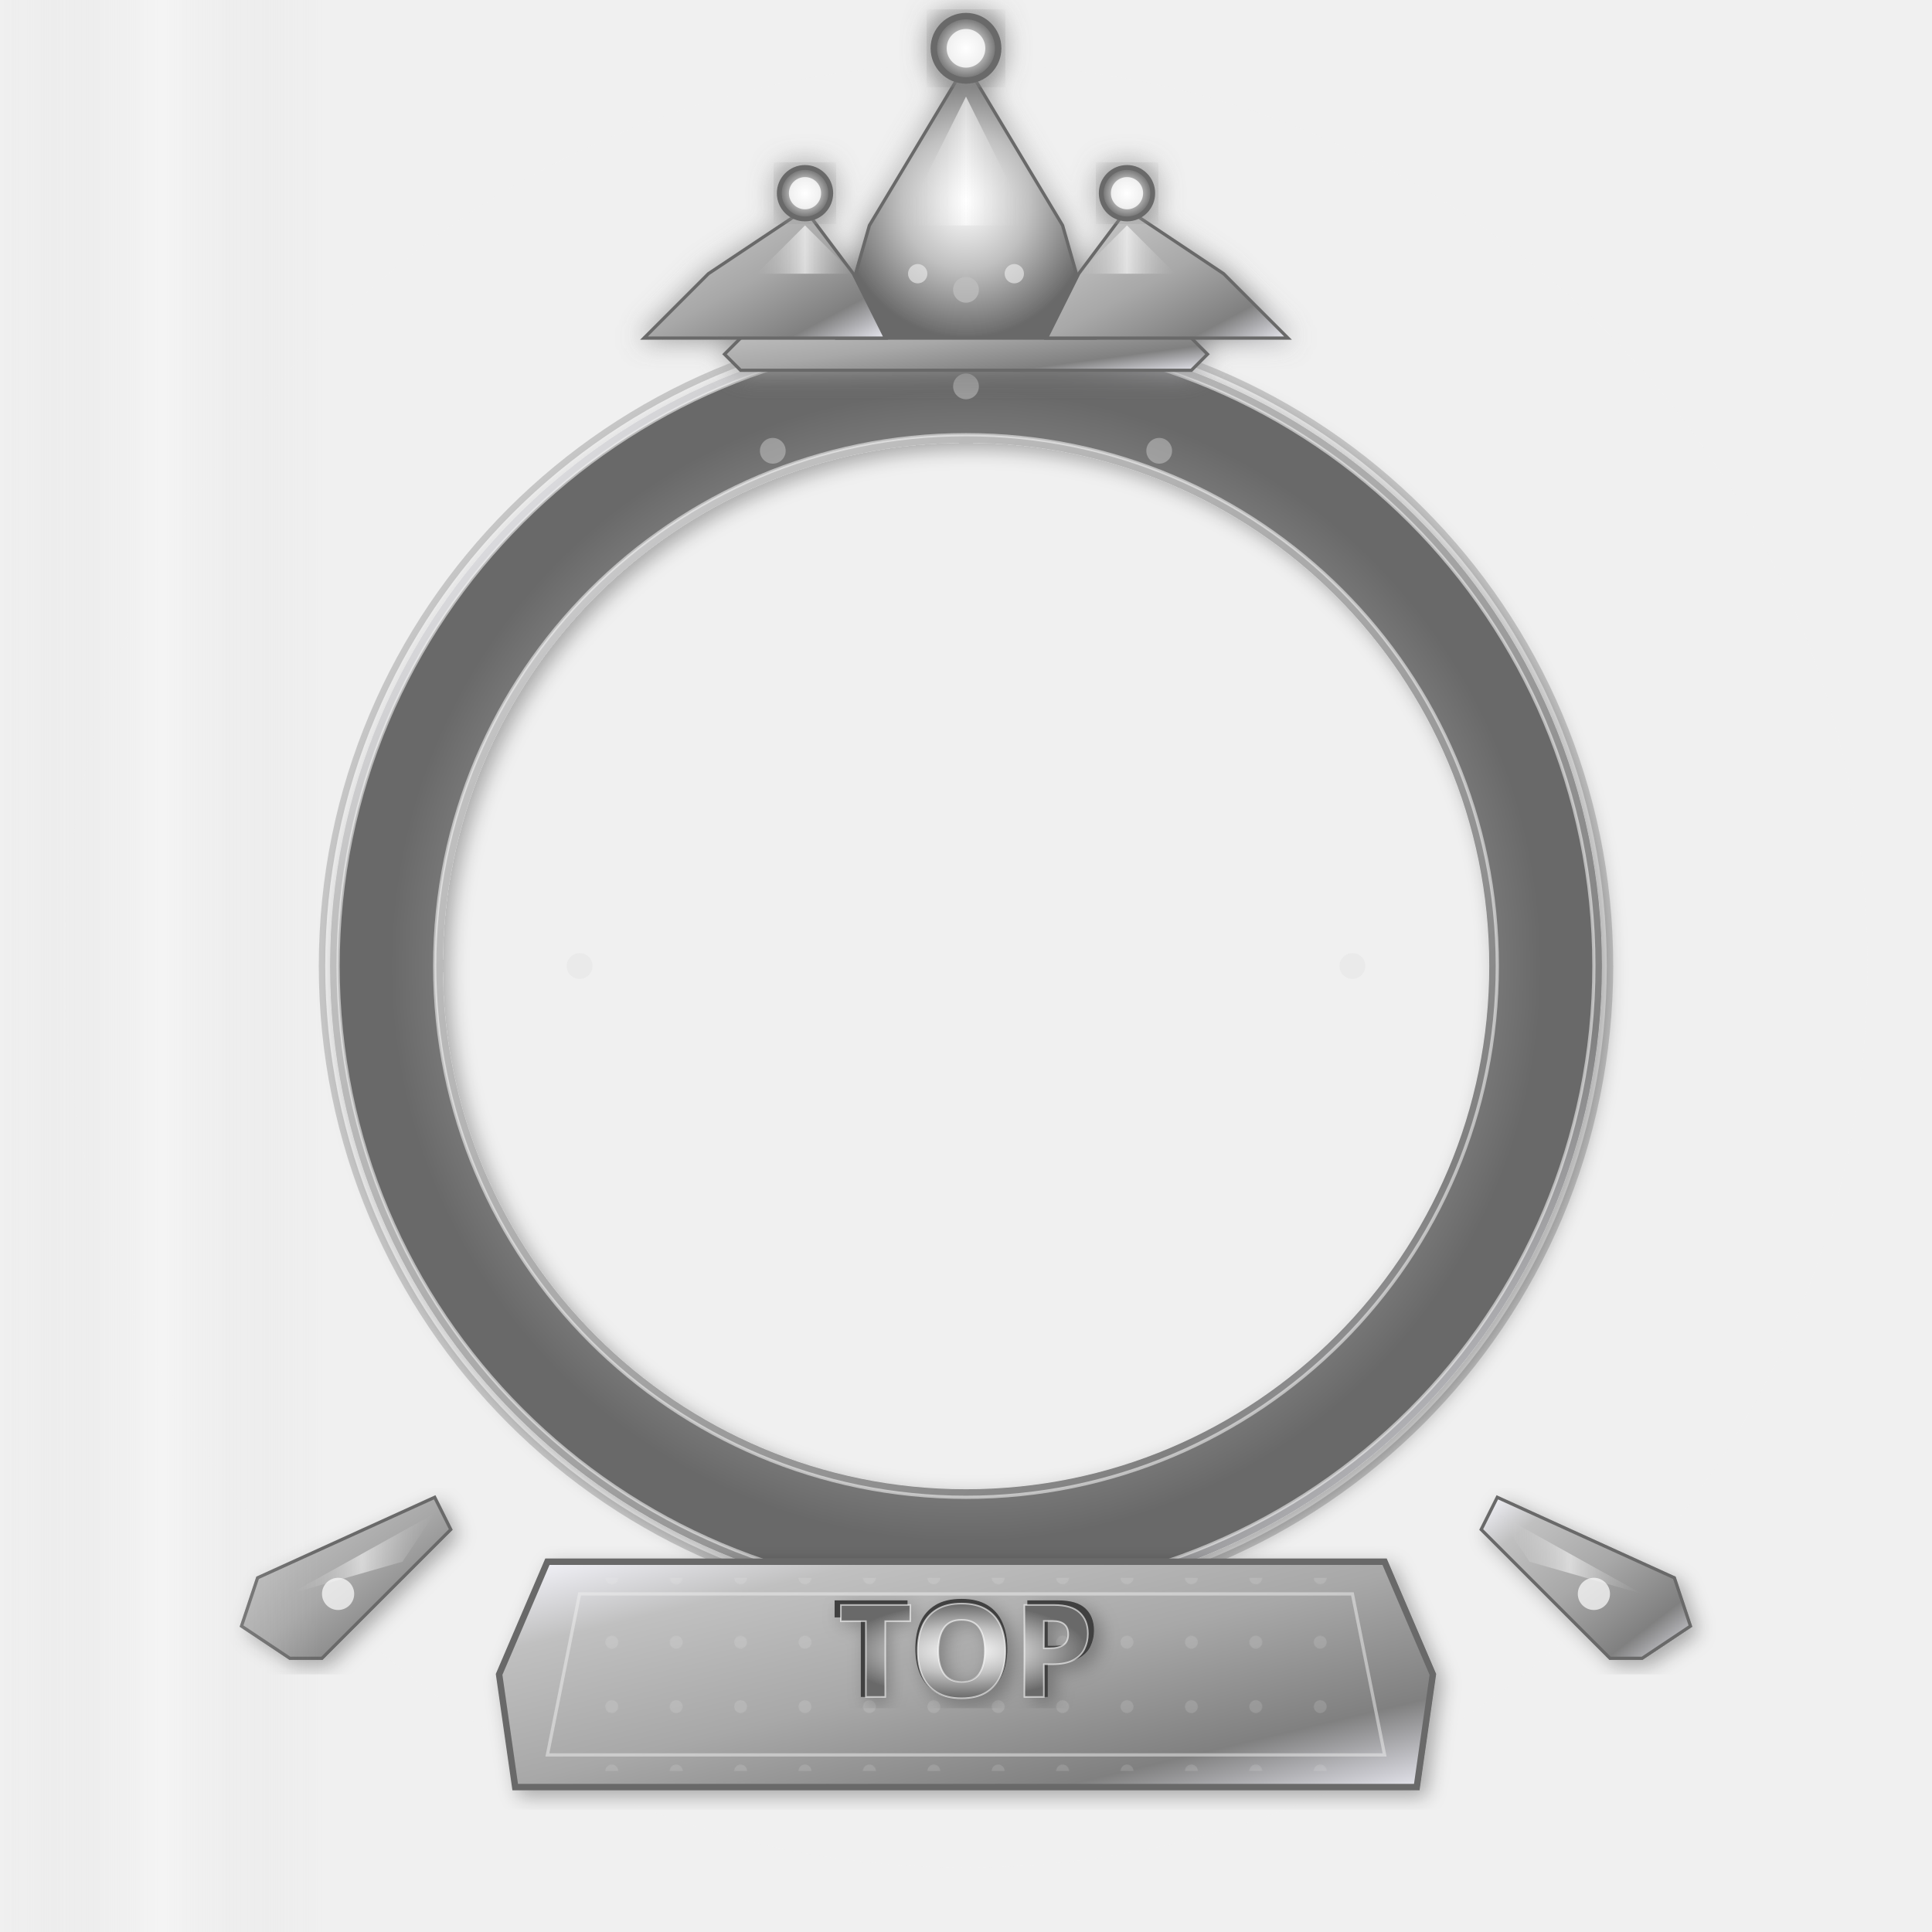
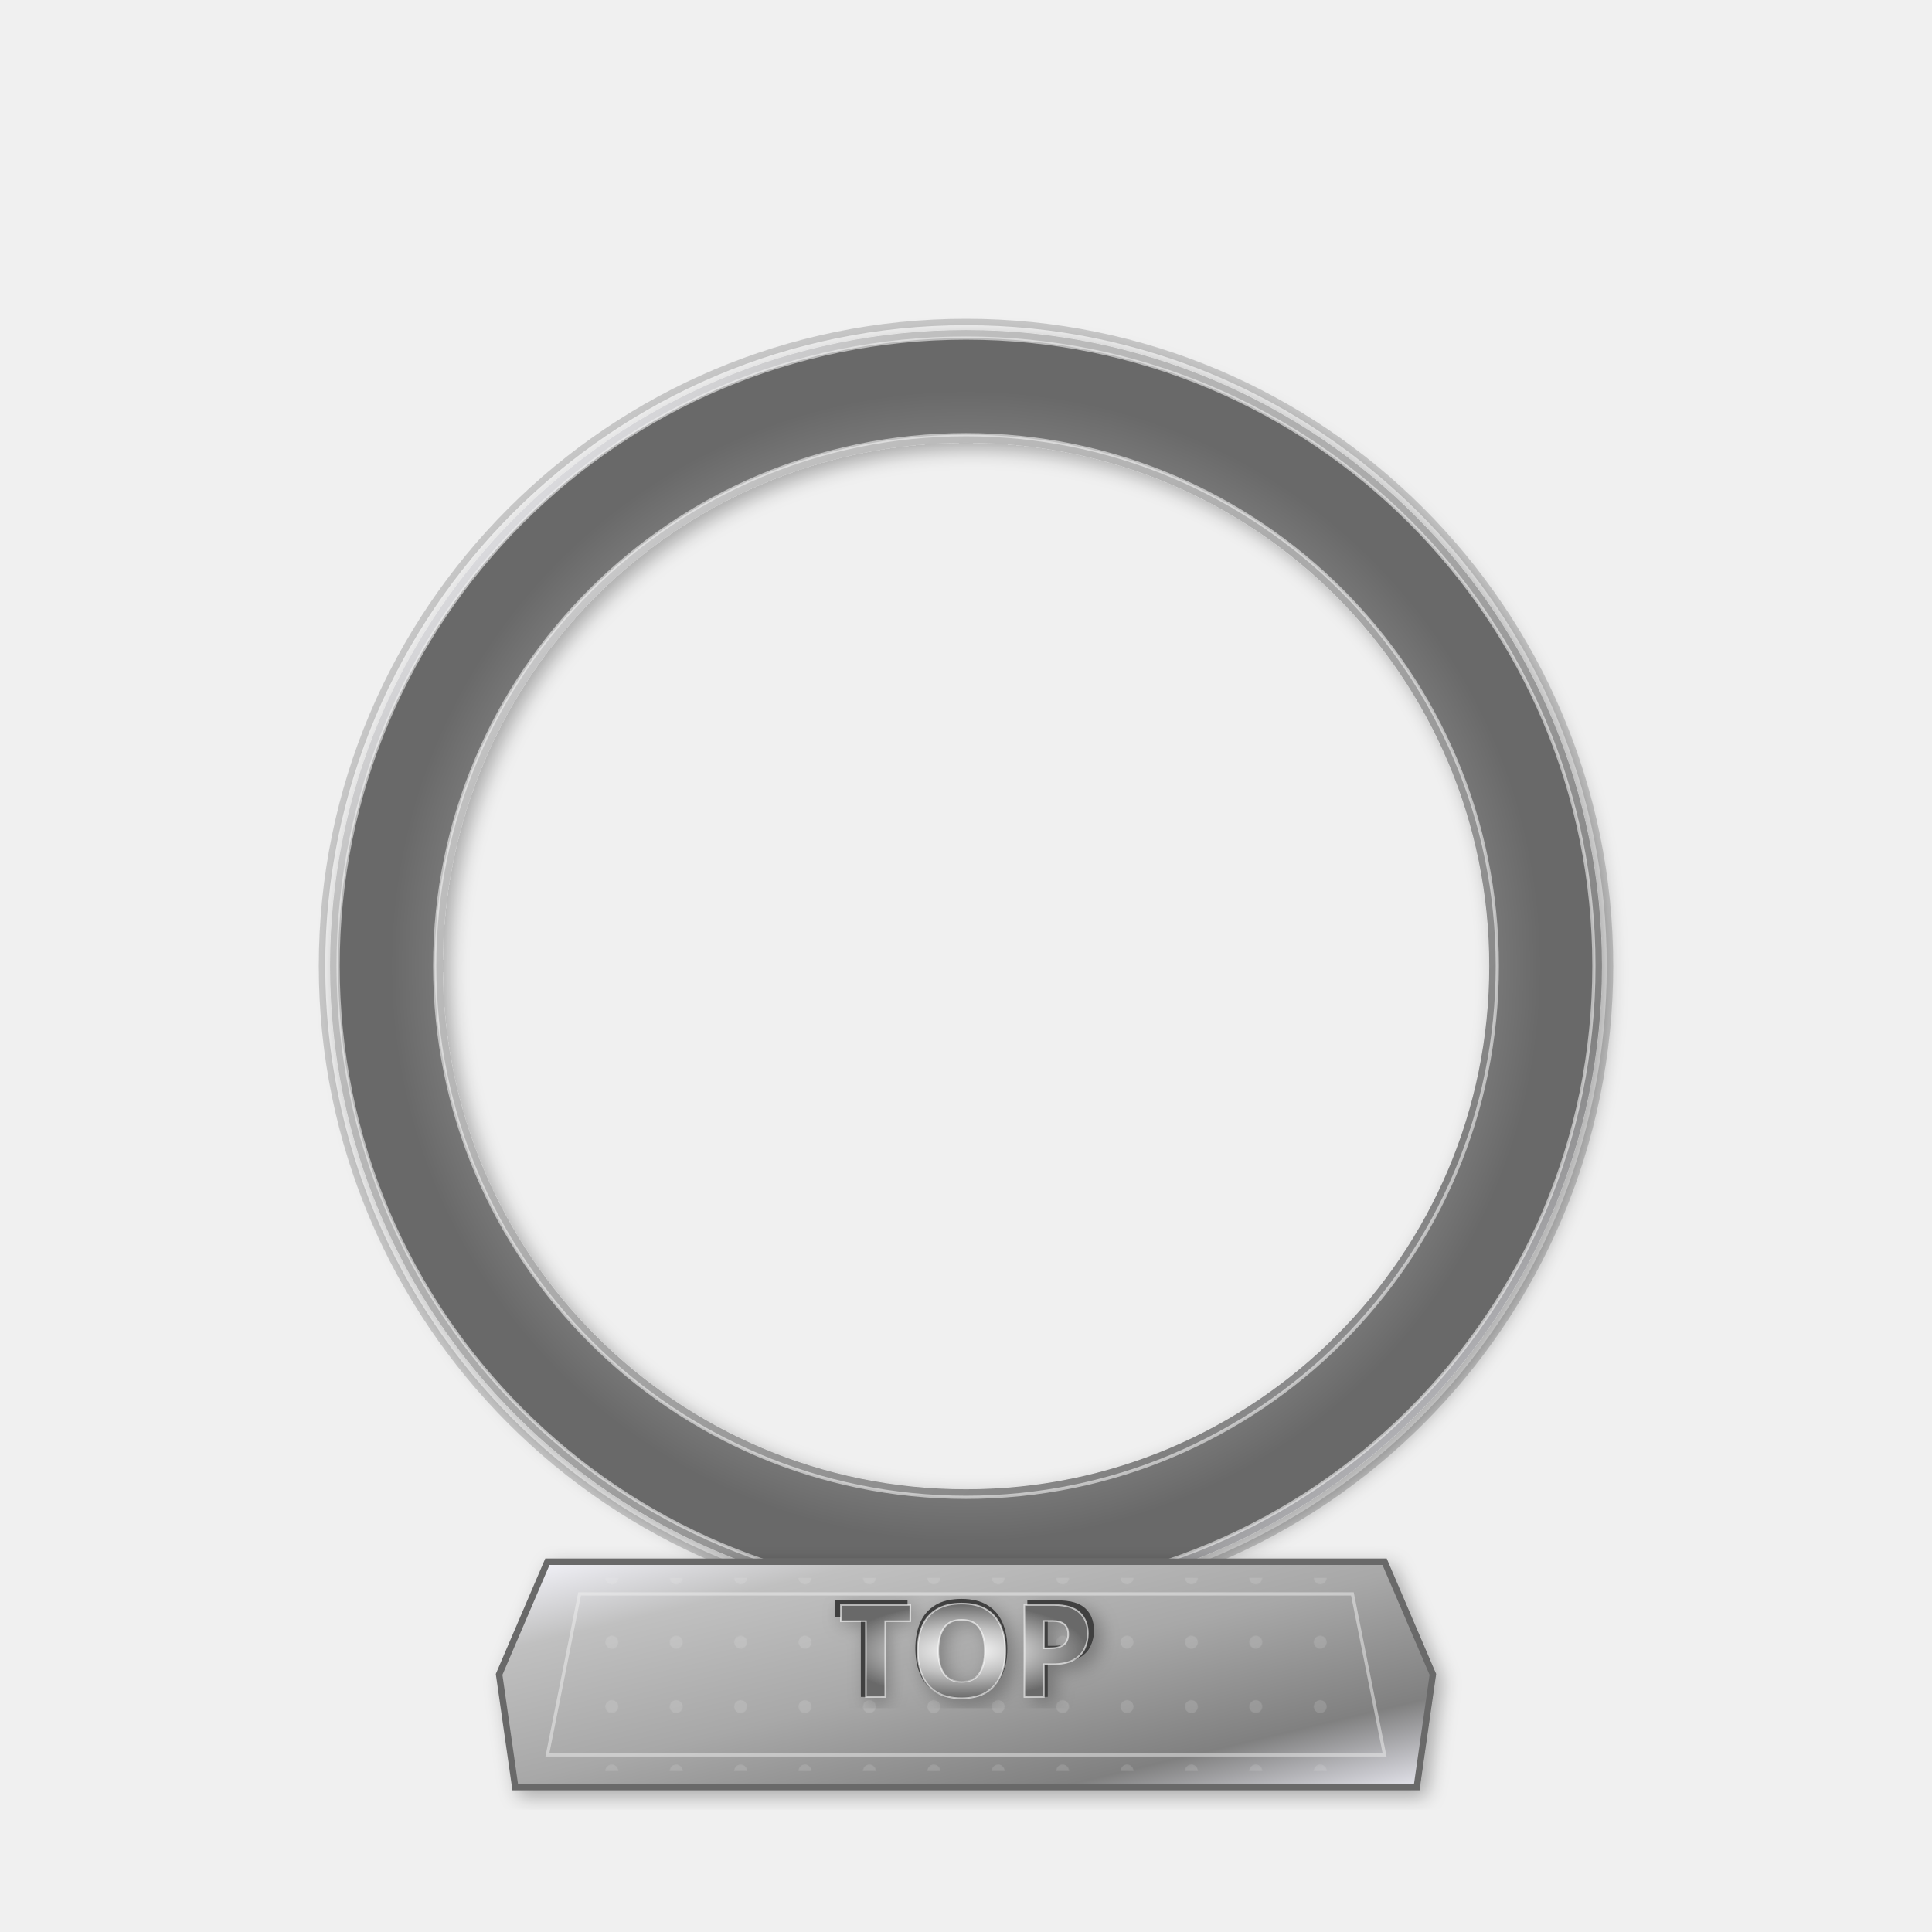
<svg xmlns="http://www.w3.org/2000/svg" width="600" height="600" viewBox="0 0 600 600">
  <defs>
    <linearGradient id="silverGradient1" x1="0" y1="0" x2="1" y2="1">
      <stop offset="0%" stop-color="#f8f8ff" />
      <stop offset="20%" stop-color="#c0c0c0" />
      <stop offset="50%" stop-color="#a8a8a8" />
      <stop offset="80%" stop-color="#808080" />
      <stop offset="100%" stop-color="#e8e8f0" />
    </linearGradient>
    <radialGradient id="silverRadial" cx="50%" cy="50%" r="50%">
      <stop offset="0%" stop-color="#ffffff" />
      <stop offset="50%" stop-color="#c0c0c0" />
      <stop offset="100%" stop-color="#696969" />
    </radialGradient>
    <linearGradient id="silverShine" x1="0" y1="0" x2="1" y2="0">
      <stop offset="0%" stop-color="#c0c0c0" stop-opacity="0" />
      <stop offset="50%" stop-color="#ffffff" stop-opacity="0.9" />
      <stop offset="100%" stop-color="#c0c0c0" stop-opacity="0" />
    </linearGradient>
    <filter id="glow">
      <feGaussianBlur stdDeviation="4" result="coloredBlur" />
      <feMerge>
        <feMergeNode in="coloredBlur" />
        <feMergeNode in="SourceGraphic" />
      </feMerge>
    </filter>
    <filter id="shadow">
      <feDropShadow dx="2" dy="2" stdDeviation="3" flood-opacity="0.3" />
    </filter>
    <pattern id="ornament" x="0" y="0" width="20" height="20" patternUnits="userSpaceOnUse">
      <circle cx="10" cy="10" r="2" fill="#f0f0f0" opacity="0.5" />
    </pattern>
  </defs>
-   <circle cx="300" cy="300" r="280" fill="#f5f5f5" opacity="0.1" />
  <circle cx="300" cy="300" r="200" fill="none" stroke="#696969" stroke-width="2" opacity="0.3" />
  <circle cx="300" cy="300" r="180" fill="none" stroke="url(#silverGradient1)" stroke-width="35" filter="url(#shadow)" />
  <circle cx="300" cy="300" r="180" fill="none" stroke="url(#silverRadial)" stroke-width="30" />
  <circle cx="300" cy="300" r="195" fill="none" stroke="#f0f0f0" stroke-width="1" opacity="0.6" />
  <circle cx="300" cy="300" r="165" fill="none" stroke="#f0f0f0" stroke-width="1" opacity="0.6" />
-   <g opacity="0.4">
-     <circle cx="300" cy="120" r="4" fill="#e0e0e0" />
-     <circle cx="240" cy="140" r="4" fill="#e0e0e0" />
-     <circle cx="360" cy="140" r="4" fill="#e0e0e0" />
-     <circle cx="180" cy="300" r="4" fill="#e0e0e0" />
-     <circle cx="420" cy="300" r="4" fill="#e0e0e0" />
-   </g>
-   <g filter="url(#glow)">
-     <path d="M240,95 L360,95 L375,110 L370,115 L230,115 L225,110 Z" fill="url(#silverGradient1)" stroke="#696969" stroke-width="1" />
-     <rect x="240" y="100" width="120" height="5" fill="url(#ornament)" />
-     <path d="M300,20 L270,70 L260,105 L340,105 L330,70 Z" fill="url(#silverRadial)" stroke="#696969" stroke-width="1" />
-     <path d="M300,30 L280,70 L320,70 Z" fill="url(#silverShine)" opacity="0.7" />
-     <path d="M250,65 L220,85 L200,105 L275,105 L265,85 Z" fill="url(#silverGradient1)" stroke="#696969" stroke-width="1" />
-     <path d="M250,70 L235,85 L265,85 Z" fill="url(#silverShine)" opacity="0.7" />
-     <path d="M350,65 L380,85 L400,105 L325,105 L335,85 Z" fill="url(#silverGradient1)" stroke="#696969" stroke-width="1" />
-     <path d="M350,70 L365,85 L335,85 Z" fill="url(#silverShine)" opacity="0.7" />
-     <circle cx="300" cy="15" r="10" fill="url(#silverRadial)" stroke="#696969" stroke-width="2" filter="url(#glow)" />
-     <circle cx="300" cy="15" r="6" fill="#ffffff" opacity="0.8" />
-     <circle cx="250" cy="60" r="8" fill="url(#silverRadial)" stroke="#696969" stroke-width="1.5" filter="url(#glow)" />
-     <circle cx="250" cy="60" r="5" fill="#ffffff" opacity="0.8" />
-     <circle cx="350" cy="60" r="8" fill="url(#silverRadial)" stroke="#696969" stroke-width="1.5" filter="url(#glow)" />
-     <circle cx="350" cy="60" r="5" fill="#ffffff" opacity="0.8" />
-     <circle cx="285" cy="85" r="3" fill="#f0f0f0" opacity="0.6" />
-     <circle cx="315" cy="85" r="3" fill="#f0f0f0" opacity="0.6" />
-     <circle cx="300" cy="90" r="4" fill="#c0c0c0" opacity="0.7" />
-   </g>
-   <g filter="url(#shadow)">
-     <path d="M135,465 L80,490 L75,505 L90,515 L100,515 L110,505 L140,475 Z" fill="url(#silverGradient1)" stroke="#696969" stroke-width="1" />
-     <path d="M135,470 L90,495 L125,485 Z" fill="url(#silverShine)" opacity="0.6" />
-     <circle cx="105" cy="495" r="5" fill="#ffffff" opacity="0.7" />
-     <path d="M465,465 L520,490 L525,505 L510,515 L500,515 L490,505 L460,475 Z" fill="url(#silverGradient1)" stroke="#696969" stroke-width="1" />
-     <path d="M465,470 L510,495 L475,485 Z" fill="url(#silverShine)" opacity="0.6" />
-     <circle cx="495" cy="495" r="5" fill="#ffffff" opacity="0.7" />
-   </g>
  <g filter="url(#shadow)">
    <path d="M170,485 L430,485 L445,520 L440,555 L160,555 L155,520 Z" fill="url(#silverGradient1)" stroke="#696969" stroke-width="2" />
    <rect x="175" y="490" width="250" height="60" fill="url(#ornament)" opacity="0.3" />
    <path d="M180,495 L420,495 L430,545 L170,545 Z" fill="none" stroke="#f0f0f0" stroke-width="1" opacity="0.5" />
    <text x="300" y="527" text-anchor="middle" fill="#404040" font-size="42" font-family="Arial Black" font-weight="bold" filter="url(#shadow)">TOP</text>
    <text x="300" y="527" text-anchor="middle" fill="url(#silverRadial)" font-size="40" font-family="Arial Black" font-weight="bold">TOP</text>
    <text x="300" y="527" text-anchor="middle" fill="none" stroke="#ffffff" stroke-width="0.5" font-size="40" font-family="Arial Black" font-weight="bold" opacity="0.6">TOP</text>
  </g>
-   <rect x="0" y="0" width="100" height="600" fill="url(#silverShine)" opacity="0.3">
-     <animateTransform attributeName="transform" type="translate" from="-100 0" to="700 0" dur="3s" repeatCount="indefinite" />
-   </rect>
</svg>
